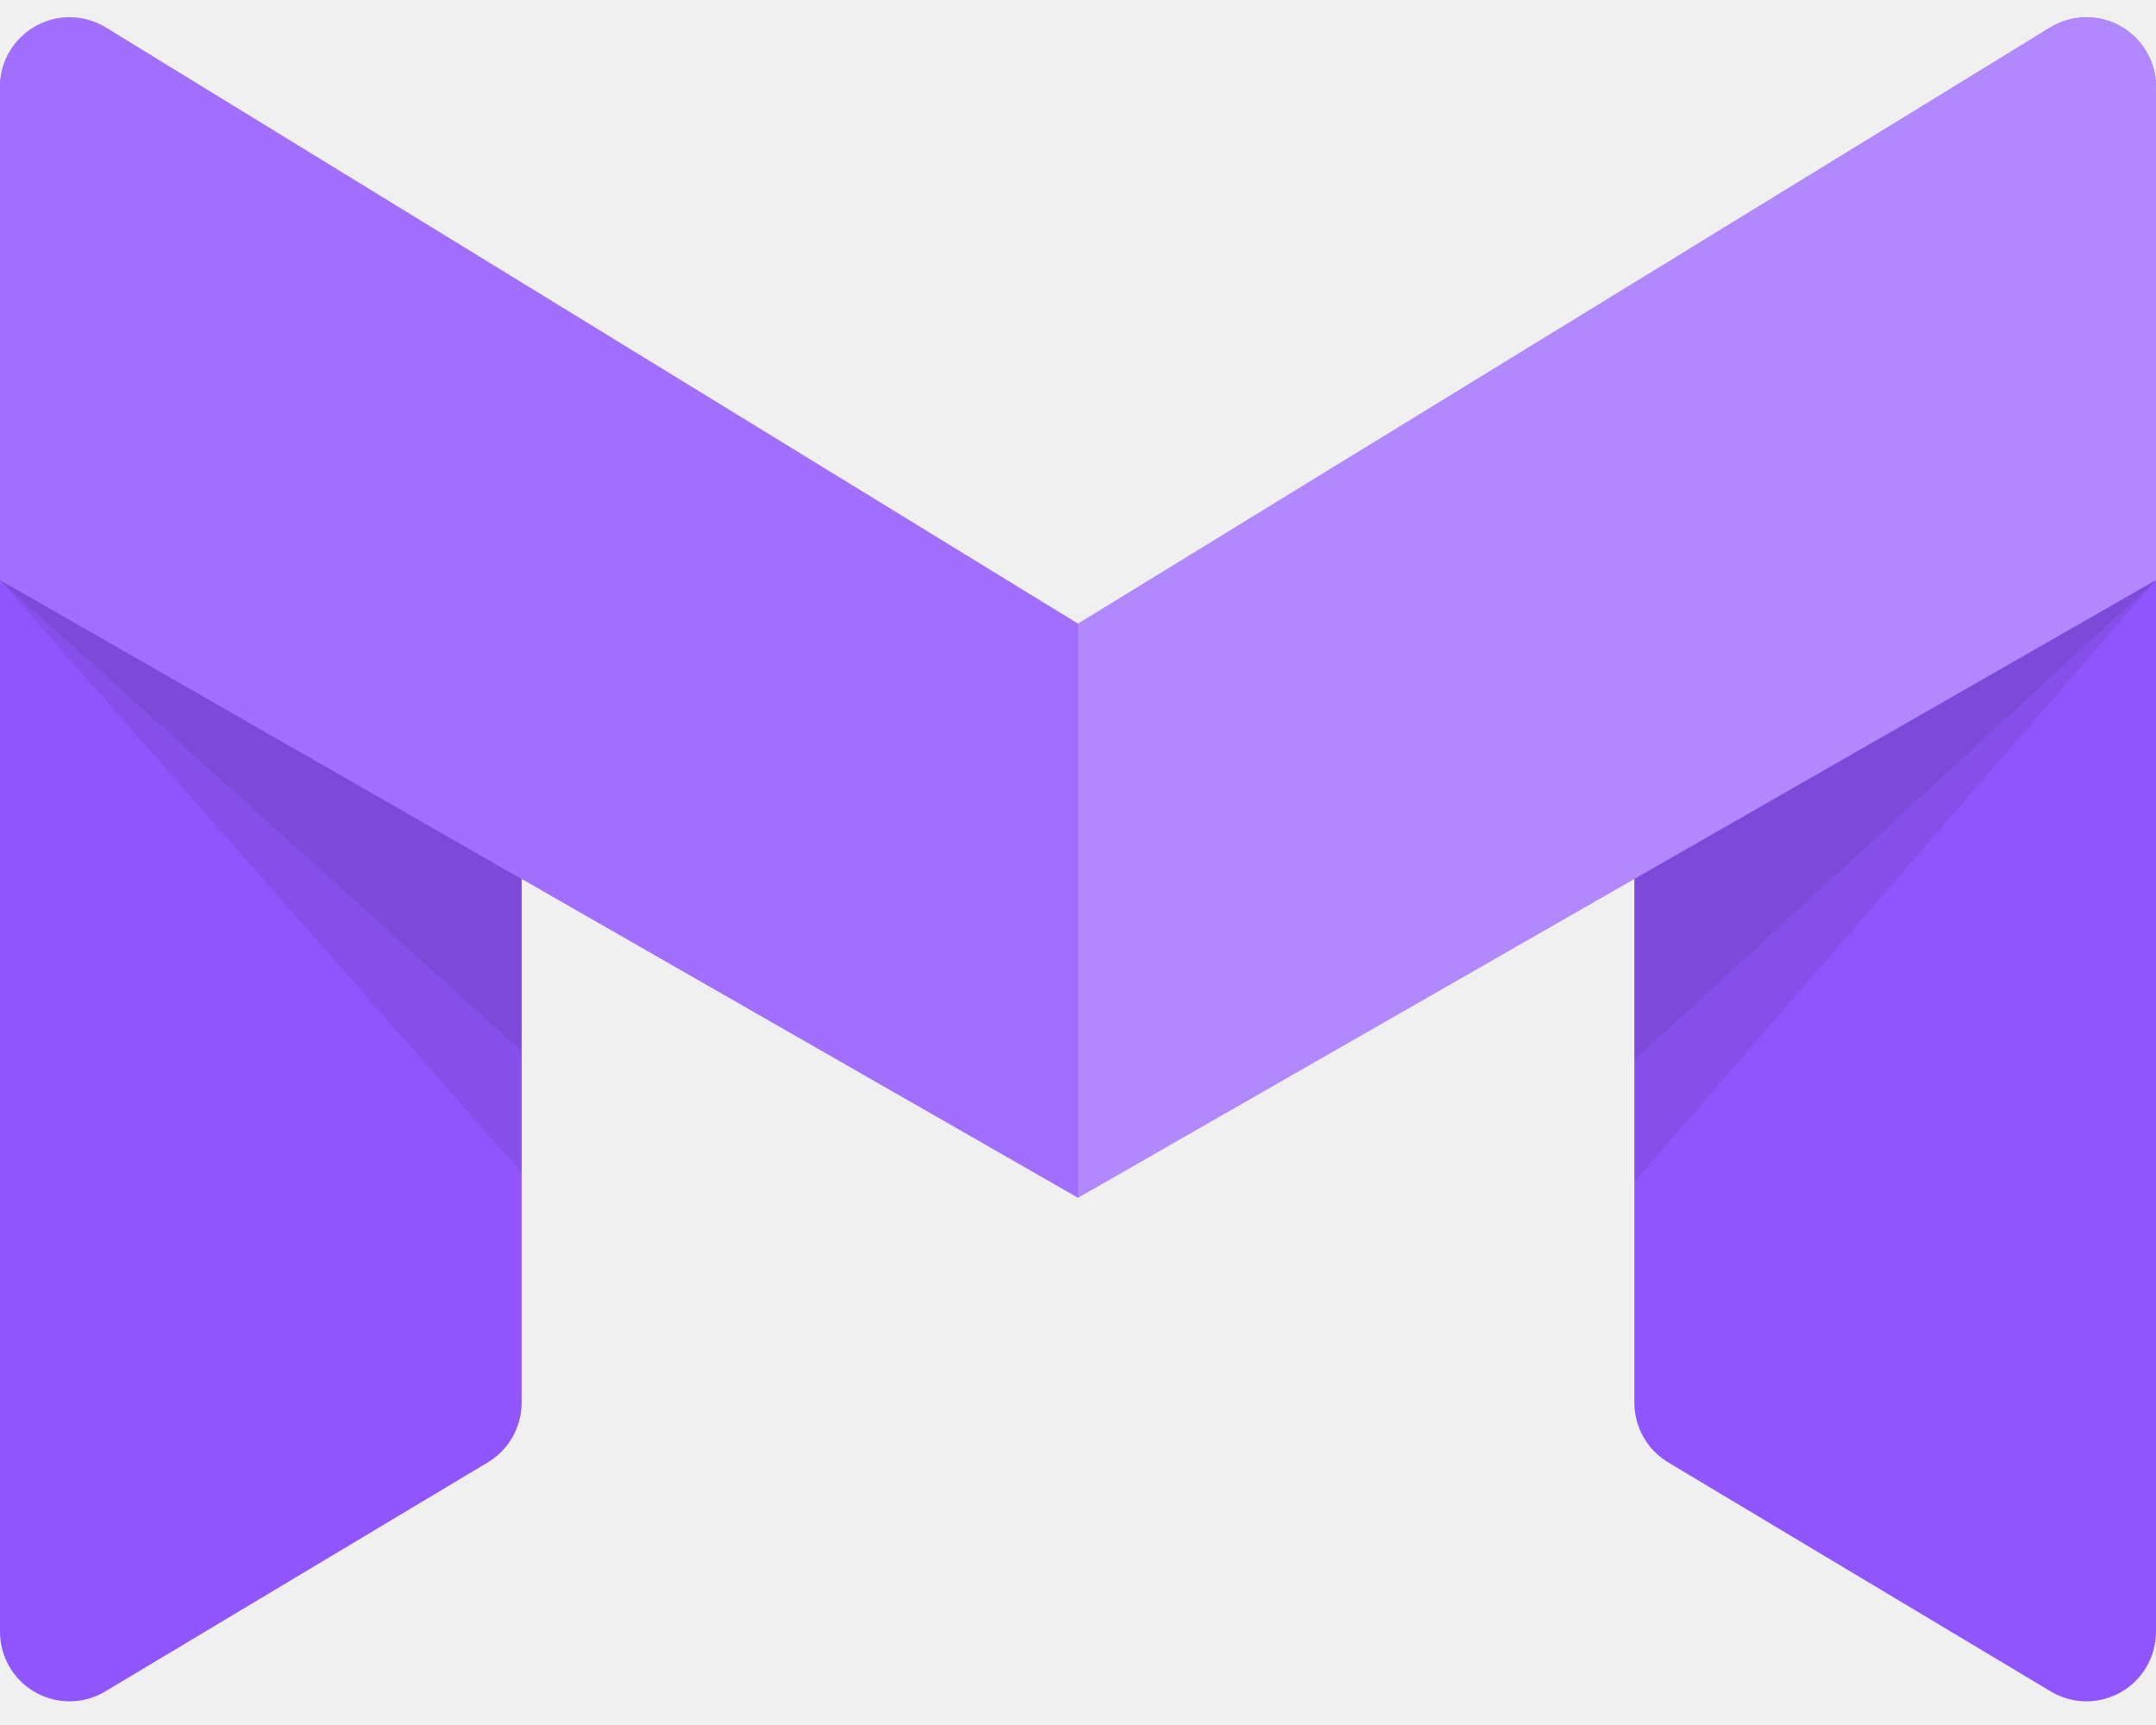
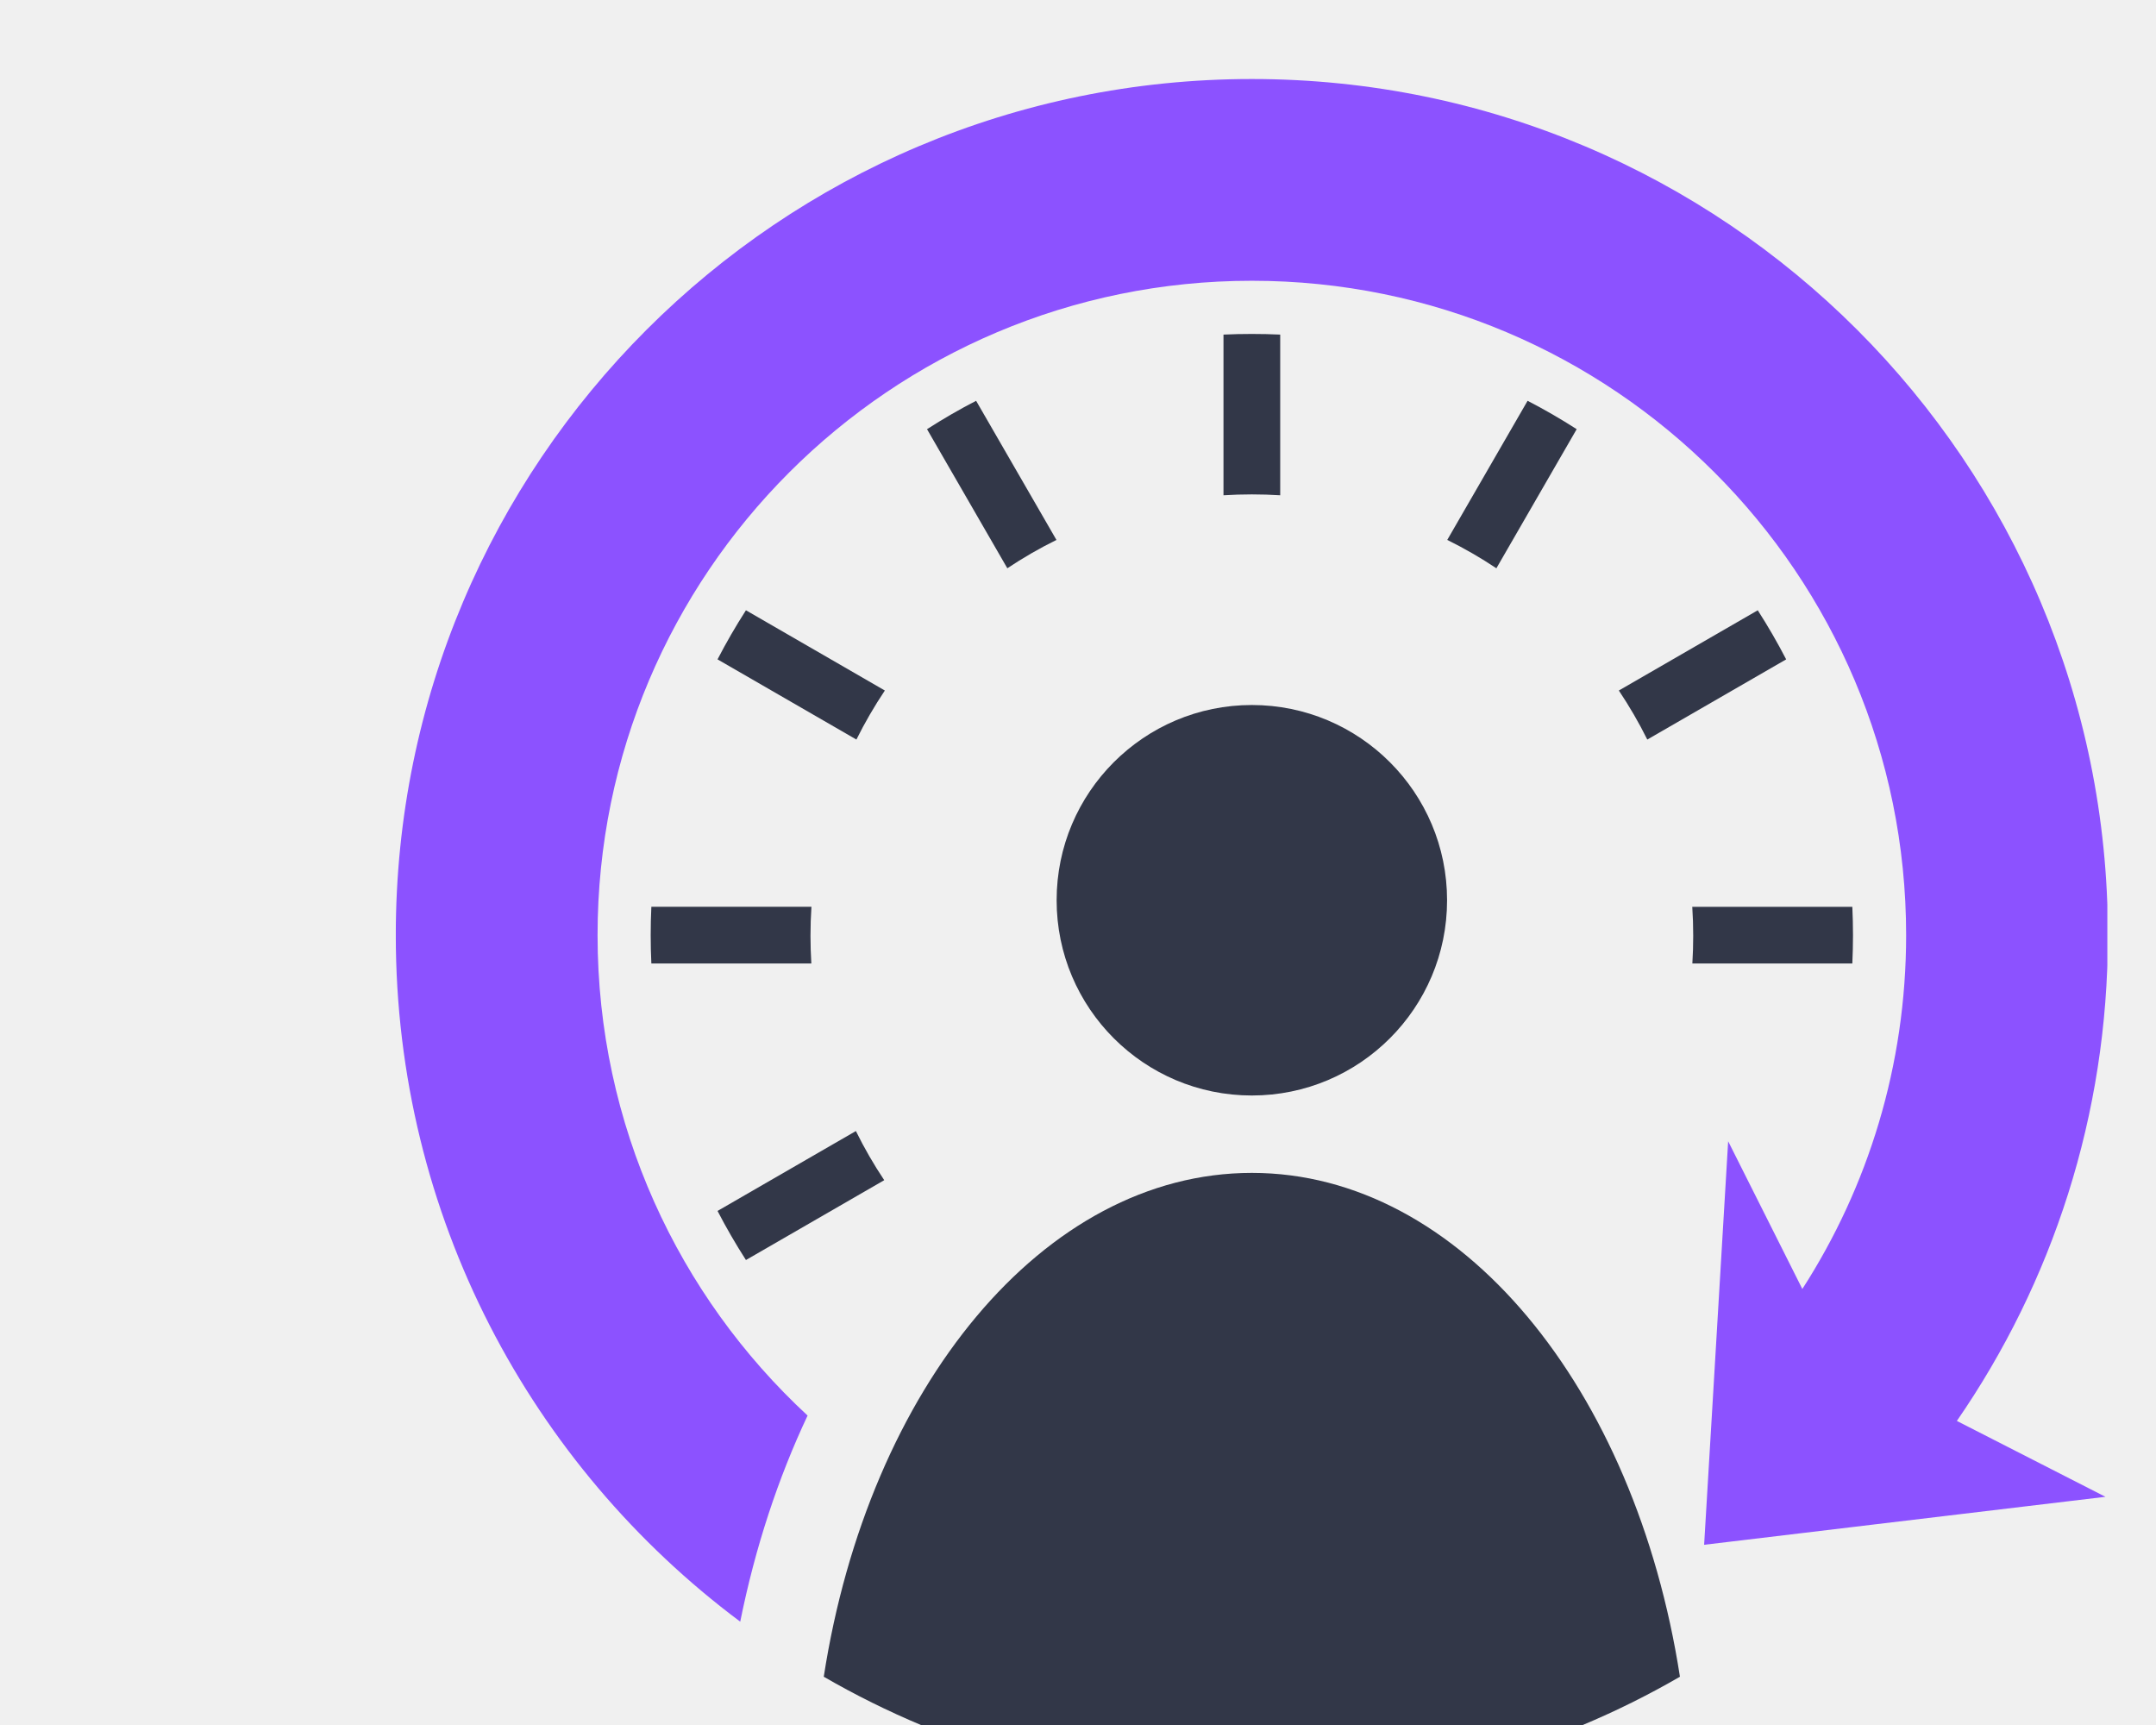
- <svg xmlns="http://www.w3.org/2000/svg" width="1.875em" height="1.5em" viewBox="0 0 250 196" fill="none">
-   <path fill-rule="evenodd" clip-rule="evenodd" d="M12.3 1.255L56.655 28.643C59.035 30.113 60.484 32.711 60.484 35.509V160.63C60.484 163.468 58.994 166.097 56.56 167.553L12.206 194.107C8.384 196.395 3.431 195.15 1.144 191.327C0.395 190.075 0 188.643 0 187.184V8.12C0 3.664 3.611 0.052 8.065 0.052C9.561 0.052 11.027 0.469 12.3 1.255Z" fill="#9155FD" />
-   <path opacity="0.078" fill-rule="evenodd" clip-rule="evenodd" d="M0 65.266L60.484 99.963V133.979L0 65.266Z" fill="black" />
-   <path opacity="0.078" fill-rule="evenodd" clip-rule="evenodd" d="M0 65.266L60.484 99.079V119.859L0 65.266Z" fill="black" />
-   <path fill-rule="evenodd" clip-rule="evenodd" d="M237.71 1.224L193.355 28.521C190.97 29.989 189.516 32.59 189.516 35.393V160.631C189.516 163.469 191.006 166.098 193.44 167.555L237.794 194.108C241.616 196.396 246.569 195.151 248.856 191.328C249.605 190.076 250 188.644 250 187.185V8.096C250 3.64 246.389 0.028 241.935 0.028C240.444 0.028 238.981 0.442 237.71 1.224Z" fill="#9155FD" />
-   <path opacity="0.078" fill-rule="evenodd" clip-rule="evenodd" d="M250 65.266L189.516 99.89V135.006L250 65.266Z" fill="black" />
-   <path opacity="0.078" fill-rule="evenodd" clip-rule="evenodd" d="M250 65.266L189.516 99.05V120.886L250 65.266Z" fill="black" />
-   <path fill-rule="evenodd" clip-rule="evenodd" d="M12.279 1.189L125 70.308V136.87L0 65.246V8.068C0 3.612 3.611 0 8.065 0C9.552 0 11.011 0.412 12.279 1.189Z" fill="#9155FD" />
-   <path fill-rule="evenodd" clip-rule="evenodd" d="M12.279 1.189L125 70.308V136.87L0 65.246V8.068C0 3.612 3.611 0 8.065 0C9.552 0 11.011 0.412 12.279 1.189Z" fill="white" fill-opacity="0.15" />
-   <path fill-rule="evenodd" clip-rule="evenodd" d="M237.721 1.189L125 70.308V136.87L250 65.246V8.068C250 3.612 246.389 0 241.935 0C240.448 0 238.99 0.412 237.721 1.189Z" fill="#9155FD" />
-   <path fill-rule="evenodd" clip-rule="evenodd" d="M237.721 1.189L125 70.308V136.87L250 65.246V8.068C250 3.612 246.389 0 241.935 0C240.448 0 238.99 0.412 237.721 1.189Z" fill="white" fill-opacity="0.3" />
+ <svg xmlns="http://www.w3.org/2000/svg" width="1.875em" zoomAndPan="magnify" viewBox="0 0 325 325" height="1.5em" preserveAspectRatio="xMidYMid meet" version="1.0">
+   <defs>
+     <clipPath id="59e2895825">
+       <path d="M 33.957 14.887 L 356.457 14.887 L 356.457 306 L 33.957 306 Z M 33.957 14.887 " clip-rule="nonzero" />
+     </clipPath>
+     <clipPath id="59c76930e9">
+       <path d="M 114 220 L 276 220 L 276 337.387 L 114 337.387 Z M 114 220 " clip-rule="nonzero" />
+     </clipPath>
+   </defs>
+   <g clip-path="url(#59e2895825)">
+     <path fill="#8c52ff" d="M 312.234 287.25 L 356.102 282.008 L 328.102 267.711 C 346.047 241.711 356.559 210.172 356.559 176.188 C 356.559 87.102 284.34 14.887 195.258 14.887 C 106.176 14.887 33.953 87.102 33.953 176.188 C 33.953 229.129 59.461 276.121 98.855 305.531 C 101.664 291.582 105.977 278.516 111.547 266.699 C 87.207 244.176 71.973 211.965 71.973 176.188 C 71.973 108.098 127.168 52.898 195.258 52.898 C 263.348 52.898 318.543 108.098 318.543 176.188 C 318.543 200.75 311.367 223.629 298.984 242.852 L 293.684 232.293 L 285.008 215.02 L 283.059 247.758 L 282.113 263.691 L 281.582 272.559 L 280.48 291.047 L 287.859 290.168 Z M 312.234 287.25 " fill-opacity="1" fill-rule="evenodd" />
+   </g>
+   <path fill="#323748" d="M 308.406 170.848 C 308.484 172.617 308.531 174.395 308.531 176.188 C 308.531 177.98 308.484 179.762 308.406 181.527 L 278.262 181.527 C 278.371 179.805 278.422 178.062 278.422 176.312 C 278.422 174.477 278.367 172.656 278.246 170.848 Z M 308.406 170.848 " fill-opacity="1" fill-rule="evenodd" />
+   <path fill="#323748" d="M 125.988 222.352 L 99.93 237.395 C 98.012 234.406 96.223 231.32 94.578 228.148 L 120.648 213.094 C 122.23 216.309 124.016 219.395 125.988 222.352 Z M 125.988 222.352 " fill-opacity="1" fill-rule="evenodd" />
+   <path fill="#323748" d="M 82.109 181.527 C 82.023 179.758 81.984 177.98 81.984 176.188 C 81.984 174.395 82.023 172.617 82.109 170.844 L 112.273 170.844 C 112.152 172.652 112.094 174.477 112.094 176.312 C 112.094 178.062 112.148 179.805 112.254 181.527 Z M 82.109 181.527 " fill-opacity="1" fill-rule="evenodd" />
+   <path fill="#323748" d="M 94.578 124.23 C 96.219 121.059 98.012 117.969 99.93 114.98 L 126.105 130.098 C 124.133 133.047 122.336 136.133 120.746 139.336 Z M 94.578 124.23 " fill-opacity="1" fill-rule="evenodd" />
+   <path fill="#323748" d="M 134.051 80.859 C 137.043 78.938 140.125 77.152 143.301 75.512 L 158.438 101.727 C 155.227 103.309 152.137 105.098 149.184 107.066 Z M 134.051 80.859 " fill-opacity="1" fill-rule="evenodd" />
+   <path fill="#323748" d="M 189.914 63.039 C 191.688 62.957 193.465 62.918 195.258 62.918 C 197.051 62.918 198.828 62.957 200.602 63.039 L 200.602 93.316 C 198.832 93.203 197.055 93.148 195.258 93.148 C 193.465 93.148 191.684 93.203 189.914 93.316 Z M 189.914 63.039 " fill-opacity="1" fill-rule="evenodd" />
+   <path fill="#323748" d="M 247.215 75.512 C 250.391 77.152 253.477 78.938 256.465 80.859 L 241.336 107.066 C 238.379 105.098 235.289 103.309 232.078 101.723 Z M 247.215 75.512 " fill-opacity="1" fill-rule="evenodd" />
+   <path fill="#323748" d="M 290.586 114.98 C 292.504 117.969 294.297 121.059 295.938 124.23 L 269.77 139.336 C 268.18 136.133 266.383 133.047 264.41 130.098 Z M 290.586 114.98 " fill-opacity="1" fill-rule="evenodd" />
+   <path fill="#323748" d="M 195.258 206.398 C 174.945 206.398 158.473 189.926 158.473 169.613 C 158.473 149.297 174.945 132.828 195.258 132.828 C 215.57 132.828 232.043 149.297 232.043 169.613 C 232.043 189.926 215.57 206.398 195.258 206.398 Z M 195.258 206.398 " fill-opacity="1" fill-rule="evenodd" />
+   <g clip-path="url(#59c76930e9)">
+     <path fill="#323748" d="M 275.922 315.906 C 252.195 329.637 224.641 337.492 195.258 337.492 C 165.875 337.492 138.324 329.637 114.594 315.906 C 123.027 261.531 155.945 220.98 195.258 220.98 C 234.574 220.98 267.488 261.531 275.922 315.906 Z M 275.922 315.906 " fill-opacity="1" fill-rule="evenodd" />
+   </g>
</svg>
